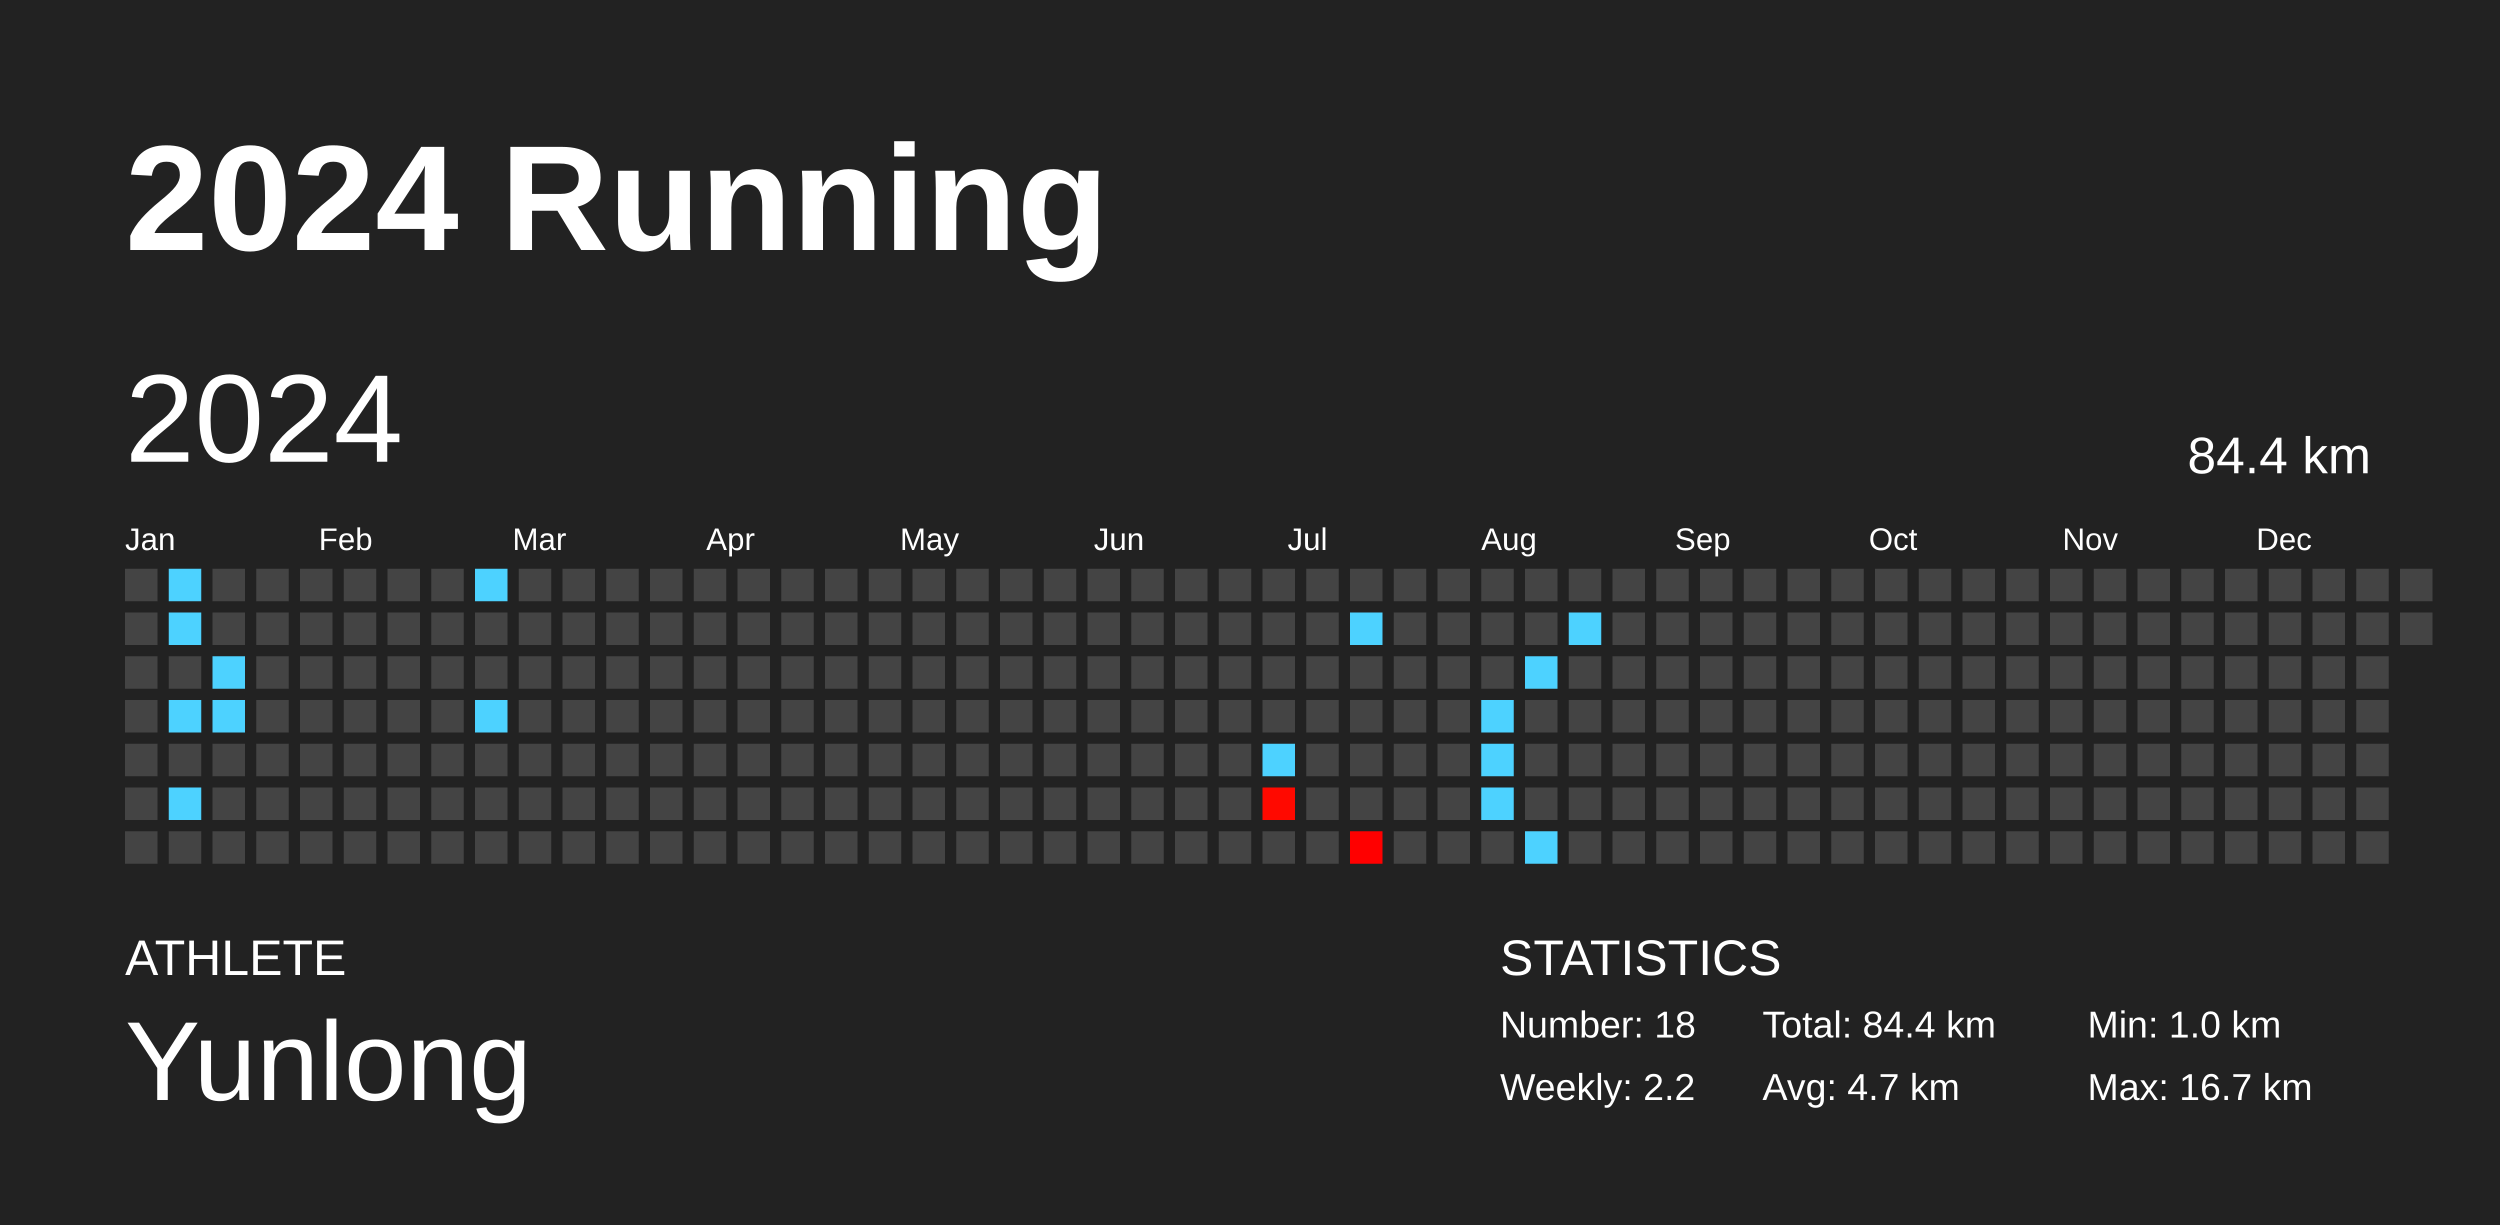
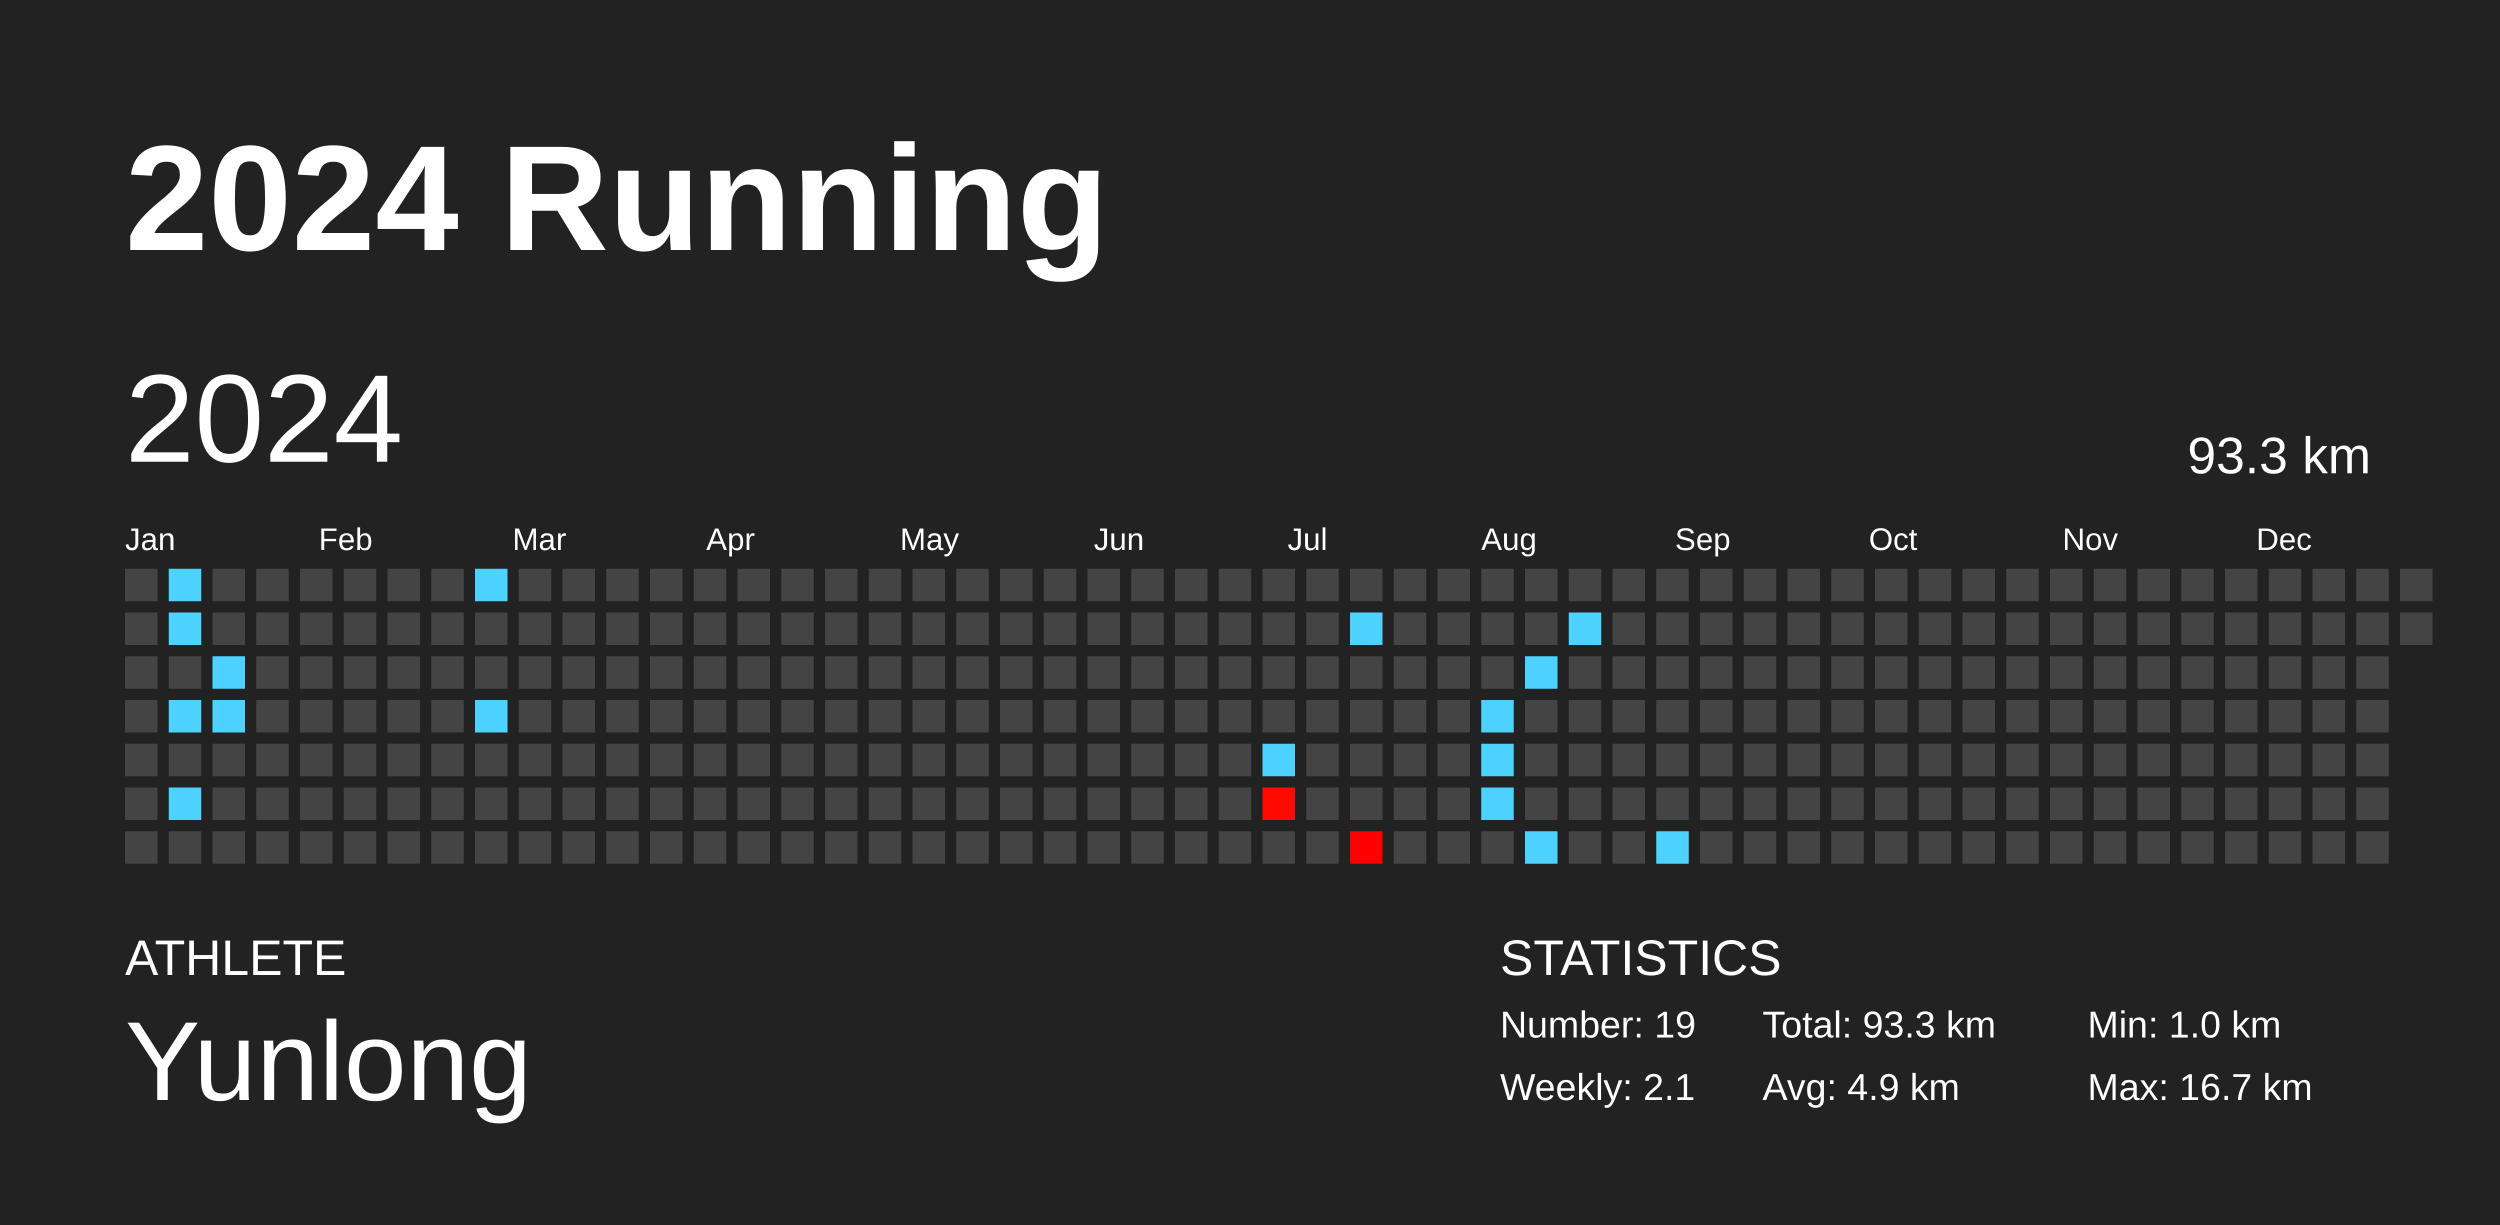
<svg xmlns="http://www.w3.org/2000/svg" baseProfile="full" height="98mm" version="1.1" viewBox="0,0,200,98" width="200mm">
  <defs />
  <rect fill="#222222" height="98" width="200" x="0" y="0" />
  <text fill="#FFFFFF" style="font-size:12px; font-family:Arial; font-weight:bold;" x="10" y="20">2024 Running</text>
  <text fill="#FFFFFF" style="font-size:4px; font-family:Arial" x="10" y="78">ATHLETE</text>
  <text fill="#FFFFFF" style="font-size:9px; font-family:Arial" x="10" y="88">Yunlong</text>
  <text fill="#FFFFFF" style="font-size:4px; font-family:Arial" x="120" y="78">STATISTICS</text>
-   <text fill="#FFFFFF" style="font-size:3px; font-family:Arial" x="120" y="83">Number: 18</text>
-   <text fill="#FFFFFF" style="font-size:3px; font-family:Arial" x="120" y="88">Weekly: 2.2</text>
-   <text fill="#FFFFFF" style="font-size:3px; font-family:Arial" x="141" y="83">Total: 84.4 km</text>
-   <text fill="#FFFFFF" style="font-size:3px; font-family:Arial" x="141" y="88">Avg: 4.7 km</text>
+   <text fill="#FFFFFF" style="font-size:3px; font-family:Arial" x="120" y="83">Number: 19</text>
+   <text fill="#FFFFFF" style="font-size:3px; font-family:Arial" x="120" y="88">Weekly: 2.1</text>
+   <text fill="#FFFFFF" style="font-size:3px; font-family:Arial" x="141" y="83">Total: 93.3 km</text>
+   <text fill="#FFFFFF" style="font-size:3px; font-family:Arial" x="141" y="88">Avg: 4.9 km</text>
  <text fill="#FFFFFF" style="font-size:3px; font-family:Arial" x="167" y="83">Min: 1.0 km</text>
  <text fill="#FFFFFF" style="font-size:3px; font-family:Arial" x="167" y="88">Max: 16.7 km</text>
  <text dominant-baseline="hanging" fill="#FFFFFF" style="font-size:10.0px; font-family:Arial;" x="10" y="30">2024</text>
-   <text dominant-baseline="hanging" fill="#FFFFFF" style="font-size:4.125px; font-family:Arial;" x="175" y="35">84.4 km</text>
+   <text dominant-baseline="hanging" fill="#FFFFFF" style="font-size:4.125px; font-family:Arial;" x="175" y="35">93.3 km</text>
  <text fill="#FFFFFF" style="font-size:2.5px; font-family:Arial" x="10.0" y="44">Jan</text>
  <text fill="#FFFFFF" style="font-size:2.5px; font-family:Arial" x="25.5" y="44">Feb</text>
  <text fill="#FFFFFF" style="font-size:2.5px; font-family:Arial" x="41.0" y="44">Mar</text>
  <text fill="#FFFFFF" style="font-size:2.5px; font-family:Arial" x="56.5" y="44">Apr</text>
  <text fill="#FFFFFF" style="font-size:2.5px; font-family:Arial" x="72.0" y="44">May</text>
  <text fill="#FFFFFF" style="font-size:2.5px; font-family:Arial" x="87.5" y="44">Jun</text>
  <text fill="#FFFFFF" style="font-size:2.5px; font-family:Arial" x="103.0" y="44">Jul</text>
  <text fill="#FFFFFF" style="font-size:2.5px; font-family:Arial" x="118.5" y="44">Aug</text>
  <text fill="#FFFFFF" style="font-size:2.5px; font-family:Arial" x="134.0" y="44">Sep</text>
  <text fill="#FFFFFF" style="font-size:2.5px; font-family:Arial" x="149.5" y="44">Oct</text>
  <text fill="#FFFFFF" style="font-size:2.5px; font-family:Arial" x="165.0" y="44">Nov</text>
  <text fill="#FFFFFF" style="font-size:2.5px; font-family:Arial" x="180.5" y="44">Dec</text>
  <rect fill="#444444" height="2.6" width="2.6" x="10.0" y="45.5" />
  <rect fill="#444444" height="2.6" width="2.6" x="10.0" y="49.0" />
  <rect fill="#444444" height="2.6" width="2.6" x="10.0" y="52.5" />
  <rect fill="#444444" height="2.6" width="2.6" x="10.0" y="56.0" />
  <rect fill="#444444" height="2.6" width="2.6" x="10.0" y="59.5" />
  <rect fill="#444444" height="2.6" width="2.6" x="10.0" y="63.0" />
  <rect fill="#444444" height="2.6" width="2.6" x="10.0" y="66.5" />
  <rect fill="#4dd2ff" height="2.6" width="2.6" x="13.5" y="45.5" />
  <rect fill="#4dd2ff" height="2.6" width="2.6" x="13.5" y="49.0" />
  <rect fill="#444444" height="2.6" width="2.6" x="13.5" y="52.5" />
  <rect fill="#4dd2ff" height="2.6" width="2.6" x="13.5" y="56.0" />
  <rect fill="#444444" height="2.6" width="2.6" x="13.5" y="59.5" />
  <rect fill="#4dd2ff" height="2.6" width="2.6" x="13.5" y="63.0" />
  <rect fill="#444444" height="2.6" width="2.6" x="13.5" y="66.5" />
  <rect fill="#444444" height="2.6" width="2.6" x="17.0" y="45.5" />
  <rect fill="#444444" height="2.6" width="2.6" x="17.0" y="49.0" />
  <rect fill="#4dd2ff" height="2.6" width="2.6" x="17.0" y="52.5" />
  <rect fill="#4dd2ff" height="2.6" width="2.6" x="17.0" y="56.0" />
  <rect fill="#444444" height="2.6" width="2.6" x="17.0" y="59.5" />
  <rect fill="#444444" height="2.6" width="2.6" x="17.0" y="63.0" />
  <rect fill="#444444" height="2.6" width="2.6" x="17.0" y="66.5" />
  <rect fill="#444444" height="2.6" width="2.6" x="20.5" y="45.5" />
  <rect fill="#444444" height="2.6" width="2.6" x="20.5" y="49.0" />
  <rect fill="#444444" height="2.6" width="2.6" x="20.5" y="52.5" />
  <rect fill="#444444" height="2.6" width="2.6" x="20.5" y="56.0" />
  <rect fill="#444444" height="2.6" width="2.6" x="20.5" y="59.5" />
  <rect fill="#444444" height="2.6" width="2.6" x="20.5" y="63.0" />
  <rect fill="#444444" height="2.6" width="2.6" x="20.5" y="66.5" />
  <rect fill="#444444" height="2.6" width="2.6" x="24.0" y="45.5" />
  <rect fill="#444444" height="2.6" width="2.6" x="24.0" y="49.0" />
  <rect fill="#444444" height="2.6" width="2.6" x="24.0" y="52.5" />
  <rect fill="#444444" height="2.6" width="2.6" x="24.0" y="56.0" />
  <rect fill="#444444" height="2.6" width="2.6" x="24.0" y="59.5" />
  <rect fill="#444444" height="2.6" width="2.6" x="24.0" y="63.0" />
  <rect fill="#444444" height="2.6" width="2.6" x="24.0" y="66.5" />
  <rect fill="#444444" height="2.6" width="2.6" x="27.5" y="45.5" />
  <rect fill="#444444" height="2.6" width="2.6" x="27.5" y="49.0" />
  <rect fill="#444444" height="2.6" width="2.6" x="27.5" y="52.5" />
  <rect fill="#444444" height="2.6" width="2.6" x="27.5" y="56.0" />
  <rect fill="#444444" height="2.6" width="2.6" x="27.5" y="59.5" />
  <rect fill="#444444" height="2.6" width="2.6" x="27.5" y="63.0" />
  <rect fill="#444444" height="2.6" width="2.6" x="27.5" y="66.5" />
  <rect fill="#444444" height="2.6" width="2.6" x="31.0" y="45.5" />
  <rect fill="#444444" height="2.6" width="2.6" x="31.0" y="49.0" />
  <rect fill="#444444" height="2.6" width="2.6" x="31.0" y="52.5" />
  <rect fill="#444444" height="2.6" width="2.6" x="31.0" y="56.0" />
  <rect fill="#444444" height="2.6" width="2.6" x="31.0" y="59.5" />
  <rect fill="#444444" height="2.6" width="2.6" x="31.0" y="63.0" />
  <rect fill="#444444" height="2.6" width="2.6" x="31.0" y="66.5" />
  <rect fill="#444444" height="2.6" width="2.6" x="34.5" y="45.5" />
  <rect fill="#444444" height="2.6" width="2.6" x="34.5" y="49.0" />
  <rect fill="#444444" height="2.6" width="2.6" x="34.5" y="52.5" />
  <rect fill="#444444" height="2.6" width="2.6" x="34.5" y="56.0" />
  <rect fill="#444444" height="2.6" width="2.6" x="34.5" y="59.5" />
  <rect fill="#444444" height="2.6" width="2.6" x="34.5" y="63.0" />
  <rect fill="#444444" height="2.6" width="2.6" x="34.5" y="66.5" />
  <rect fill="#4dd2ff" height="2.6" width="2.6" x="38.0" y="45.5" />
  <rect fill="#444444" height="2.6" width="2.6" x="38.0" y="49.0" />
  <rect fill="#444444" height="2.6" width="2.6" x="38.0" y="52.5" />
  <rect fill="#4dd2ff" height="2.6" width="2.6" x="38.0" y="56.0" />
  <rect fill="#444444" height="2.6" width="2.6" x="38.0" y="59.5" />
  <rect fill="#444444" height="2.6" width="2.6" x="38.0" y="63.0" />
  <rect fill="#444444" height="2.6" width="2.6" x="38.0" y="66.5" />
  <rect fill="#444444" height="2.6" width="2.6" x="41.5" y="45.5" />
  <rect fill="#444444" height="2.6" width="2.6" x="41.5" y="49.0" />
  <rect fill="#444444" height="2.6" width="2.6" x="41.5" y="52.5" />
  <rect fill="#444444" height="2.6" width="2.6" x="41.5" y="56.0" />
  <rect fill="#444444" height="2.6" width="2.6" x="41.5" y="59.5" />
  <rect fill="#444444" height="2.6" width="2.6" x="41.5" y="63.0" />
  <rect fill="#444444" height="2.6" width="2.6" x="41.5" y="66.5" />
  <rect fill="#444444" height="2.6" width="2.6" x="45.0" y="45.5" />
  <rect fill="#444444" height="2.6" width="2.6" x="45.0" y="49.0" />
  <rect fill="#444444" height="2.6" width="2.6" x="45.0" y="52.5" />
  <rect fill="#444444" height="2.6" width="2.6" x="45.0" y="56.0" />
  <rect fill="#444444" height="2.6" width="2.6" x="45.0" y="59.5" />
  <rect fill="#444444" height="2.6" width="2.6" x="45.0" y="63.0" />
  <rect fill="#444444" height="2.6" width="2.6" x="45.0" y="66.5" />
  <rect fill="#444444" height="2.6" width="2.6" x="48.5" y="45.5" />
  <rect fill="#444444" height="2.6" width="2.6" x="48.5" y="49.0" />
  <rect fill="#444444" height="2.6" width="2.6" x="48.5" y="52.5" />
  <rect fill="#444444" height="2.6" width="2.6" x="48.5" y="56.0" />
  <rect fill="#444444" height="2.6" width="2.6" x="48.5" y="59.5" />
  <rect fill="#444444" height="2.6" width="2.6" x="48.5" y="63.0" />
  <rect fill="#444444" height="2.6" width="2.6" x="48.5" y="66.5" />
  <rect fill="#444444" height="2.6" width="2.6" x="52.0" y="45.5" />
  <rect fill="#444444" height="2.6" width="2.6" x="52.0" y="49.0" />
  <rect fill="#444444" height="2.6" width="2.6" x="52.0" y="52.5" />
  <rect fill="#444444" height="2.6" width="2.6" x="52.0" y="56.0" />
  <rect fill="#444444" height="2.6" width="2.6" x="52.0" y="59.5" />
  <rect fill="#444444" height="2.6" width="2.6" x="52.0" y="63.0" />
  <rect fill="#444444" height="2.6" width="2.6" x="52.0" y="66.5" />
  <rect fill="#444444" height="2.6" width="2.6" x="55.5" y="45.5" />
  <rect fill="#444444" height="2.6" width="2.6" x="55.5" y="49.0" />
  <rect fill="#444444" height="2.6" width="2.6" x="55.5" y="52.5" />
  <rect fill="#444444" height="2.6" width="2.6" x="55.5" y="56.0" />
  <rect fill="#444444" height="2.6" width="2.6" x="55.5" y="59.5" />
  <rect fill="#444444" height="2.6" width="2.6" x="55.5" y="63.0" />
  <rect fill="#444444" height="2.6" width="2.6" x="55.5" y="66.5" />
  <rect fill="#444444" height="2.6" width="2.6" x="59.0" y="45.5" />
  <rect fill="#444444" height="2.6" width="2.6" x="59.0" y="49.0" />
  <rect fill="#444444" height="2.6" width="2.6" x="59.0" y="52.5" />
  <rect fill="#444444" height="2.6" width="2.6" x="59.0" y="56.0" />
  <rect fill="#444444" height="2.6" width="2.6" x="59.0" y="59.5" />
  <rect fill="#444444" height="2.6" width="2.6" x="59.0" y="63.0" />
  <rect fill="#444444" height="2.6" width="2.6" x="59.0" y="66.5" />
  <rect fill="#444444" height="2.6" width="2.6" x="62.5" y="45.5" />
  <rect fill="#444444" height="2.6" width="2.6" x="62.5" y="49.0" />
  <rect fill="#444444" height="2.6" width="2.6" x="62.5" y="52.5" />
  <rect fill="#444444" height="2.6" width="2.6" x="62.5" y="56.0" />
  <rect fill="#444444" height="2.6" width="2.6" x="62.5" y="59.5" />
  <rect fill="#444444" height="2.6" width="2.6" x="62.5" y="63.0" />
  <rect fill="#444444" height="2.6" width="2.6" x="62.5" y="66.5" />
  <rect fill="#444444" height="2.6" width="2.6" x="66.0" y="45.5" />
  <rect fill="#444444" height="2.6" width="2.6" x="66.0" y="49.0" />
  <rect fill="#444444" height="2.6" width="2.6" x="66.0" y="52.5" />
  <rect fill="#444444" height="2.6" width="2.6" x="66.0" y="56.0" />
  <rect fill="#444444" height="2.6" width="2.6" x="66.0" y="59.5" />
  <rect fill="#444444" height="2.6" width="2.6" x="66.0" y="63.0" />
  <rect fill="#444444" height="2.6" width="2.6" x="66.0" y="66.5" />
  <rect fill="#444444" height="2.6" width="2.6" x="69.5" y="45.5" />
  <rect fill="#444444" height="2.6" width="2.6" x="69.5" y="49.0" />
  <rect fill="#444444" height="2.6" width="2.6" x="69.5" y="52.5" />
  <rect fill="#444444" height="2.6" width="2.6" x="69.5" y="56.0" />
  <rect fill="#444444" height="2.6" width="2.6" x="69.5" y="59.5" />
  <rect fill="#444444" height="2.6" width="2.6" x="69.5" y="63.0" />
  <rect fill="#444444" height="2.6" width="2.6" x="69.5" y="66.5" />
  <rect fill="#444444" height="2.6" width="2.6" x="73.0" y="45.5" />
  <rect fill="#444444" height="2.6" width="2.6" x="73.0" y="49.0" />
  <rect fill="#444444" height="2.6" width="2.6" x="73.0" y="52.5" />
  <rect fill="#444444" height="2.6" width="2.6" x="73.0" y="56.0" />
  <rect fill="#444444" height="2.6" width="2.6" x="73.0" y="59.5" />
  <rect fill="#444444" height="2.6" width="2.6" x="73.0" y="63.0" />
  <rect fill="#444444" height="2.6" width="2.6" x="73.0" y="66.5" />
  <rect fill="#444444" height="2.6" width="2.6" x="76.5" y="45.5" />
  <rect fill="#444444" height="2.6" width="2.6" x="76.5" y="49.0" />
  <rect fill="#444444" height="2.6" width="2.6" x="76.5" y="52.5" />
  <rect fill="#444444" height="2.6" width="2.6" x="76.5" y="56.0" />
  <rect fill="#444444" height="2.6" width="2.6" x="76.5" y="59.5" />
  <rect fill="#444444" height="2.6" width="2.6" x="76.5" y="63.0" />
  <rect fill="#444444" height="2.6" width="2.6" x="76.5" y="66.5" />
  <rect fill="#444444" height="2.6" width="2.6" x="80.0" y="45.5" />
  <rect fill="#444444" height="2.6" width="2.6" x="80.0" y="49.0" />
  <rect fill="#444444" height="2.6" width="2.6" x="80.0" y="52.5" />
  <rect fill="#444444" height="2.6" width="2.6" x="80.0" y="56.0" />
  <rect fill="#444444" height="2.6" width="2.6" x="80.0" y="59.5" />
  <rect fill="#444444" height="2.6" width="2.6" x="80.0" y="63.0" />
  <rect fill="#444444" height="2.6" width="2.6" x="80.0" y="66.5" />
  <rect fill="#444444" height="2.6" width="2.6" x="83.5" y="45.5" />
  <rect fill="#444444" height="2.6" width="2.6" x="83.5" y="49.0" />
  <rect fill="#444444" height="2.6" width="2.6" x="83.5" y="52.5" />
  <rect fill="#444444" height="2.6" width="2.6" x="83.5" y="56.0" />
  <rect fill="#444444" height="2.6" width="2.6" x="83.5" y="59.5" />
  <rect fill="#444444" height="2.6" width="2.6" x="83.5" y="63.0" />
  <rect fill="#444444" height="2.6" width="2.6" x="83.5" y="66.5" />
  <rect fill="#444444" height="2.6" width="2.6" x="87.0" y="45.5" />
  <rect fill="#444444" height="2.6" width="2.6" x="87.0" y="49.0" />
  <rect fill="#444444" height="2.6" width="2.6" x="87.0" y="52.5" />
  <rect fill="#444444" height="2.6" width="2.6" x="87.0" y="56.0" />
  <rect fill="#444444" height="2.6" width="2.6" x="87.0" y="59.5" />
  <rect fill="#444444" height="2.6" width="2.6" x="87.0" y="63.0" />
  <rect fill="#444444" height="2.6" width="2.6" x="87.0" y="66.5" />
  <rect fill="#444444" height="2.6" width="2.6" x="90.5" y="45.5" />
  <rect fill="#444444" height="2.6" width="2.6" x="90.5" y="49.0" />
  <rect fill="#444444" height="2.6" width="2.6" x="90.5" y="52.5" />
  <rect fill="#444444" height="2.6" width="2.6" x="90.5" y="56.0" />
  <rect fill="#444444" height="2.6" width="2.6" x="90.5" y="59.5" />
  <rect fill="#444444" height="2.6" width="2.6" x="90.5" y="63.0" />
  <rect fill="#444444" height="2.6" width="2.6" x="90.5" y="66.5" />
  <rect fill="#444444" height="2.6" width="2.6" x="94.0" y="45.5" />
  <rect fill="#444444" height="2.6" width="2.6" x="94.0" y="49.0" />
  <rect fill="#444444" height="2.6" width="2.6" x="94.0" y="52.5" />
  <rect fill="#444444" height="2.6" width="2.6" x="94.0" y="56.0" />
  <rect fill="#444444" height="2.6" width="2.6" x="94.0" y="59.5" />
  <rect fill="#444444" height="2.6" width="2.6" x="94.0" y="63.0" />
  <rect fill="#444444" height="2.6" width="2.6" x="94.0" y="66.5" />
  <rect fill="#444444" height="2.6" width="2.6" x="97.5" y="45.5" />
  <rect fill="#444444" height="2.6" width="2.6" x="97.5" y="49.0" />
  <rect fill="#444444" height="2.6" width="2.6" x="97.5" y="52.5" />
  <rect fill="#444444" height="2.6" width="2.6" x="97.5" y="56.0" />
  <rect fill="#444444" height="2.6" width="2.6" x="97.5" y="59.5" />
  <rect fill="#444444" height="2.6" width="2.6" x="97.5" y="63.0" />
  <rect fill="#444444" height="2.6" width="2.6" x="97.5" y="66.5" />
  <rect fill="#444444" height="2.6" width="2.6" x="101.0" y="45.5" />
  <rect fill="#444444" height="2.6" width="2.6" x="101.0" y="49.0" />
  <rect fill="#444444" height="2.6" width="2.6" x="101.0" y="52.5" />
  <rect fill="#444444" height="2.6" width="2.6" x="101.0" y="56.0" />
  <rect fill="#4dd2ff" height="2.6" width="2.6" x="101.0" y="59.5" />
  <rect fill="#ff0900" height="2.6" width="2.6" x="101.0" y="63.0" />
  <rect fill="#444444" height="2.6" width="2.6" x="101.0" y="66.5" />
  <rect fill="#444444" height="2.6" width="2.6" x="104.5" y="45.5" />
  <rect fill="#444444" height="2.6" width="2.6" x="104.5" y="49.0" />
  <rect fill="#444444" height="2.6" width="2.6" x="104.5" y="52.5" />
  <rect fill="#444444" height="2.6" width="2.6" x="104.5" y="56.0" />
  <rect fill="#444444" height="2.6" width="2.6" x="104.5" y="59.5" />
  <rect fill="#444444" height="2.6" width="2.6" x="104.5" y="63.0" />
  <rect fill="#444444" height="2.6" width="2.6" x="104.5" y="66.5" />
  <rect fill="#444444" height="2.6" width="2.6" x="108.0" y="45.5" />
  <rect fill="#4dd2ff" height="2.6" width="2.6" x="108.0" y="49.0" />
  <rect fill="#444444" height="2.6" width="2.6" x="108.0" y="52.5" />
  <rect fill="#444444" height="2.6" width="2.6" x="108.0" y="56.0" />
  <rect fill="#444444" height="2.6" width="2.6" x="108.0" y="59.5" />
  <rect fill="#444444" height="2.6" width="2.6" x="108.0" y="63.0" />
  <rect fill="#ff0000" height="2.6" width="2.6" x="108.0" y="66.5" />
  <rect fill="#444444" height="2.6" width="2.6" x="111.5" y="45.5" />
  <rect fill="#444444" height="2.6" width="2.6" x="111.5" y="49.0" />
  <rect fill="#444444" height="2.6" width="2.6" x="111.5" y="52.5" />
  <rect fill="#444444" height="2.6" width="2.6" x="111.5" y="56.0" />
  <rect fill="#444444" height="2.6" width="2.6" x="111.5" y="59.5" />
  <rect fill="#444444" height="2.6" width="2.6" x="111.5" y="63.0" />
  <rect fill="#444444" height="2.6" width="2.6" x="111.5" y="66.5" />
  <rect fill="#444444" height="2.6" width="2.6" x="115.0" y="45.5" />
  <rect fill="#444444" height="2.6" width="2.6" x="115.0" y="49.0" />
  <rect fill="#444444" height="2.6" width="2.6" x="115.0" y="52.5" />
  <rect fill="#444444" height="2.6" width="2.6" x="115.0" y="56.0" />
  <rect fill="#444444" height="2.6" width="2.6" x="115.0" y="59.5" />
  <rect fill="#444444" height="2.6" width="2.6" x="115.0" y="63.0" />
  <rect fill="#444444" height="2.6" width="2.6" x="115.0" y="66.5" />
  <rect fill="#444444" height="2.6" width="2.6" x="118.5" y="45.5" />
  <rect fill="#444444" height="2.6" width="2.6" x="118.5" y="49.0" />
  <rect fill="#444444" height="2.6" width="2.6" x="118.5" y="52.5" />
  <rect fill="#4dd2ff" height="2.6" width="2.6" x="118.5" y="56.0" />
  <rect fill="#4dd2ff" height="2.6" width="2.6" x="118.5" y="59.5" />
  <rect fill="#4dd2ff" height="2.6" width="2.6" x="118.5" y="63.0" />
  <rect fill="#444444" height="2.6" width="2.6" x="118.5" y="66.5" />
  <rect fill="#444444" height="2.6" width="2.6" x="122.0" y="45.5" />
  <rect fill="#444444" height="2.6" width="2.6" x="122.0" y="49.0" />
  <rect fill="#4dd2ff" height="2.6" width="2.6" x="122.0" y="52.5" />
  <rect fill="#444444" height="2.6" width="2.6" x="122.0" y="56.0" />
  <rect fill="#444444" height="2.6" width="2.6" x="122.0" y="59.5" />
  <rect fill="#444444" height="2.6" width="2.6" x="122.0" y="63.0" />
  <rect fill="#4dd2ff" height="2.6" width="2.6" x="122.0" y="66.5" />
  <rect fill="#444444" height="2.6" width="2.6" x="125.5" y="45.5" />
  <rect fill="#4dd2ff" height="2.6" width="2.6" x="125.5" y="49.0" />
  <rect fill="#444444" height="2.6" width="2.6" x="125.5" y="52.5" />
  <rect fill="#444444" height="2.6" width="2.6" x="125.5" y="56.0" />
  <rect fill="#444444" height="2.6" width="2.6" x="125.5" y="59.5" />
  <rect fill="#444444" height="2.6" width="2.6" x="125.5" y="63.0" />
  <rect fill="#444444" height="2.6" width="2.6" x="125.5" y="66.5" />
  <rect fill="#444444" height="2.6" width="2.6" x="129.0" y="45.5" />
  <rect fill="#444444" height="2.6" width="2.6" x="129.0" y="49.0" />
  <rect fill="#444444" height="2.6" width="2.6" x="129.0" y="52.5" />
  <rect fill="#444444" height="2.6" width="2.6" x="129.0" y="56.0" />
  <rect fill="#444444" height="2.6" width="2.6" x="129.0" y="59.5" />
  <rect fill="#444444" height="2.6" width="2.6" x="129.0" y="63.0" />
  <rect fill="#444444" height="2.6" width="2.6" x="129.0" y="66.5" />
  <rect fill="#444444" height="2.6" width="2.6" x="132.5" y="45.5" />
  <rect fill="#444444" height="2.6" width="2.6" x="132.5" y="49.0" />
  <rect fill="#444444" height="2.6" width="2.6" x="132.5" y="52.5" />
  <rect fill="#444444" height="2.6" width="2.6" x="132.5" y="56.0" />
  <rect fill="#444444" height="2.6" width="2.6" x="132.5" y="59.5" />
  <rect fill="#444444" height="2.6" width="2.6" x="132.5" y="63.0" />
-   <rect fill="#444444" height="2.6" width="2.6" x="132.5" y="66.5" />
+   <rect fill="#4dd2ff" height="2.6" width="2.6" x="132.5" y="66.5" />
  <rect fill="#444444" height="2.6" width="2.6" x="136.0" y="45.5" />
  <rect fill="#444444" height="2.6" width="2.6" x="136.0" y="49.0" />
  <rect fill="#444444" height="2.6" width="2.6" x="136.0" y="52.5" />
  <rect fill="#444444" height="2.6" width="2.6" x="136.0" y="56.0" />
  <rect fill="#444444" height="2.6" width="2.6" x="136.0" y="59.5" />
  <rect fill="#444444" height="2.6" width="2.6" x="136.0" y="63.0" />
  <rect fill="#444444" height="2.6" width="2.6" x="136.0" y="66.5" />
  <rect fill="#444444" height="2.6" width="2.6" x="139.5" y="45.5" />
  <rect fill="#444444" height="2.6" width="2.6" x="139.5" y="49.0" />
  <rect fill="#444444" height="2.6" width="2.6" x="139.5" y="52.5" />
  <rect fill="#444444" height="2.6" width="2.6" x="139.5" y="56.0" />
  <rect fill="#444444" height="2.6" width="2.6" x="139.5" y="59.5" />
  <rect fill="#444444" height="2.6" width="2.6" x="139.5" y="63.0" />
  <rect fill="#444444" height="2.6" width="2.6" x="139.5" y="66.5" />
  <rect fill="#444444" height="2.6" width="2.6" x="143.0" y="45.5" />
  <rect fill="#444444" height="2.6" width="2.6" x="143.0" y="49.0" />
  <rect fill="#444444" height="2.6" width="2.6" x="143.0" y="52.5" />
  <rect fill="#444444" height="2.6" width="2.6" x="143.0" y="56.0" />
  <rect fill="#444444" height="2.6" width="2.6" x="143.0" y="59.5" />
  <rect fill="#444444" height="2.6" width="2.6" x="143.0" y="63.0" />
  <rect fill="#444444" height="2.6" width="2.6" x="143.0" y="66.5" />
  <rect fill="#444444" height="2.6" width="2.6" x="146.5" y="45.5" />
  <rect fill="#444444" height="2.6" width="2.6" x="146.5" y="49.0" />
  <rect fill="#444444" height="2.6" width="2.6" x="146.5" y="52.5" />
  <rect fill="#444444" height="2.6" width="2.6" x="146.5" y="56.0" />
  <rect fill="#444444" height="2.6" width="2.6" x="146.5" y="59.5" />
  <rect fill="#444444" height="2.6" width="2.6" x="146.5" y="63.0" />
  <rect fill="#444444" height="2.6" width="2.6" x="146.5" y="66.5" />
  <rect fill="#444444" height="2.6" width="2.6" x="150.0" y="45.5" />
  <rect fill="#444444" height="2.6" width="2.6" x="150.0" y="49.0" />
  <rect fill="#444444" height="2.6" width="2.6" x="150.0" y="52.5" />
  <rect fill="#444444" height="2.6" width="2.6" x="150.0" y="56.0" />
  <rect fill="#444444" height="2.6" width="2.6" x="150.0" y="59.5" />
  <rect fill="#444444" height="2.6" width="2.6" x="150.0" y="63.0" />
  <rect fill="#444444" height="2.6" width="2.6" x="150.0" y="66.5" />
  <rect fill="#444444" height="2.6" width="2.6" x="153.5" y="45.5" />
  <rect fill="#444444" height="2.6" width="2.6" x="153.5" y="49.0" />
  <rect fill="#444444" height="2.6" width="2.6" x="153.5" y="52.5" />
  <rect fill="#444444" height="2.6" width="2.6" x="153.5" y="56.0" />
  <rect fill="#444444" height="2.6" width="2.6" x="153.5" y="59.5" />
  <rect fill="#444444" height="2.6" width="2.6" x="153.5" y="63.0" />
  <rect fill="#444444" height="2.6" width="2.6" x="153.5" y="66.5" />
  <rect fill="#444444" height="2.6" width="2.6" x="157.0" y="45.5" />
  <rect fill="#444444" height="2.6" width="2.6" x="157.0" y="49.0" />
  <rect fill="#444444" height="2.6" width="2.6" x="157.0" y="52.5" />
  <rect fill="#444444" height="2.6" width="2.6" x="157.0" y="56.0" />
  <rect fill="#444444" height="2.6" width="2.6" x="157.0" y="59.5" />
  <rect fill="#444444" height="2.6" width="2.6" x="157.0" y="63.0" />
  <rect fill="#444444" height="2.6" width="2.6" x="157.0" y="66.5" />
  <rect fill="#444444" height="2.6" width="2.6" x="160.5" y="45.5" />
  <rect fill="#444444" height="2.6" width="2.6" x="160.5" y="49.0" />
  <rect fill="#444444" height="2.6" width="2.6" x="160.5" y="52.5" />
  <rect fill="#444444" height="2.6" width="2.6" x="160.5" y="56.0" />
  <rect fill="#444444" height="2.6" width="2.6" x="160.5" y="59.5" />
  <rect fill="#444444" height="2.6" width="2.6" x="160.5" y="63.0" />
  <rect fill="#444444" height="2.6" width="2.6" x="160.5" y="66.5" />
  <rect fill="#444444" height="2.6" width="2.6" x="164.0" y="45.5" />
  <rect fill="#444444" height="2.6" width="2.6" x="164.0" y="49.0" />
  <rect fill="#444444" height="2.6" width="2.6" x="164.0" y="52.5" />
  <rect fill="#444444" height="2.6" width="2.6" x="164.0" y="56.0" />
  <rect fill="#444444" height="2.6" width="2.6" x="164.0" y="59.5" />
  <rect fill="#444444" height="2.6" width="2.6" x="164.0" y="63.0" />
  <rect fill="#444444" height="2.6" width="2.6" x="164.0" y="66.5" />
  <rect fill="#444444" height="2.6" width="2.6" x="167.5" y="45.5" />
  <rect fill="#444444" height="2.6" width="2.6" x="167.5" y="49.0" />
  <rect fill="#444444" height="2.6" width="2.6" x="167.5" y="52.5" />
  <rect fill="#444444" height="2.6" width="2.6" x="167.5" y="56.0" />
  <rect fill="#444444" height="2.6" width="2.6" x="167.5" y="59.5" />
  <rect fill="#444444" height="2.6" width="2.6" x="167.5" y="63.0" />
  <rect fill="#444444" height="2.6" width="2.6" x="167.5" y="66.5" />
  <rect fill="#444444" height="2.6" width="2.6" x="171.0" y="45.5" />
  <rect fill="#444444" height="2.6" width="2.6" x="171.0" y="49.0" />
  <rect fill="#444444" height="2.6" width="2.6" x="171.0" y="52.5" />
  <rect fill="#444444" height="2.6" width="2.6" x="171.0" y="56.0" />
  <rect fill="#444444" height="2.6" width="2.6" x="171.0" y="59.5" />
  <rect fill="#444444" height="2.6" width="2.6" x="171.0" y="63.0" />
  <rect fill="#444444" height="2.6" width="2.6" x="171.0" y="66.5" />
  <rect fill="#444444" height="2.6" width="2.6" x="174.5" y="45.5" />
  <rect fill="#444444" height="2.6" width="2.6" x="174.5" y="49.0" />
  <rect fill="#444444" height="2.6" width="2.6" x="174.5" y="52.5" />
  <rect fill="#444444" height="2.6" width="2.6" x="174.5" y="56.0" />
  <rect fill="#444444" height="2.6" width="2.6" x="174.5" y="59.5" />
  <rect fill="#444444" height="2.6" width="2.6" x="174.5" y="63.0" />
  <rect fill="#444444" height="2.6" width="2.6" x="174.5" y="66.5" />
  <rect fill="#444444" height="2.6" width="2.6" x="178.0" y="45.5" />
  <rect fill="#444444" height="2.6" width="2.6" x="178.0" y="49.0" />
  <rect fill="#444444" height="2.6" width="2.6" x="178.0" y="52.5" />
  <rect fill="#444444" height="2.6" width="2.6" x="178.0" y="56.0" />
  <rect fill="#444444" height="2.6" width="2.6" x="178.0" y="59.5" />
  <rect fill="#444444" height="2.6" width="2.6" x="178.0" y="63.0" />
  <rect fill="#444444" height="2.6" width="2.6" x="178.0" y="66.5" />
  <rect fill="#444444" height="2.6" width="2.6" x="181.5" y="45.5" />
  <rect fill="#444444" height="2.6" width="2.6" x="181.5" y="49.0" />
  <rect fill="#444444" height="2.6" width="2.6" x="181.5" y="52.5" />
  <rect fill="#444444" height="2.6" width="2.6" x="181.5" y="56.0" />
  <rect fill="#444444" height="2.6" width="2.6" x="181.5" y="59.5" />
  <rect fill="#444444" height="2.6" width="2.6" x="181.5" y="63.0" />
  <rect fill="#444444" height="2.6" width="2.6" x="181.5" y="66.5" />
  <rect fill="#444444" height="2.6" width="2.6" x="185.0" y="45.5" />
  <rect fill="#444444" height="2.6" width="2.6" x="185.0" y="49.0" />
  <rect fill="#444444" height="2.6" width="2.6" x="185.0" y="52.5" />
  <rect fill="#444444" height="2.6" width="2.6" x="185.0" y="56.0" />
  <rect fill="#444444" height="2.6" width="2.6" x="185.0" y="59.5" />
  <rect fill="#444444" height="2.6" width="2.6" x="185.0" y="63.0" />
  <rect fill="#444444" height="2.6" width="2.6" x="185.0" y="66.5" />
  <rect fill="#444444" height="2.6" width="2.6" x="188.5" y="45.5" />
  <rect fill="#444444" height="2.6" width="2.6" x="188.5" y="49.0" />
  <rect fill="#444444" height="2.6" width="2.6" x="188.5" y="52.5" />
  <rect fill="#444444" height="2.6" width="2.6" x="188.5" y="56.0" />
  <rect fill="#444444" height="2.6" width="2.6" x="188.5" y="59.5" />
  <rect fill="#444444" height="2.6" width="2.6" x="188.5" y="63.0" />
  <rect fill="#444444" height="2.6" width="2.6" x="188.5" y="66.5" />
  <rect fill="#444444" height="2.6" width="2.6" x="192.0" y="45.5" />
  <rect fill="#444444" height="2.6" width="2.6" x="192.0" y="49.0" />
</svg>
